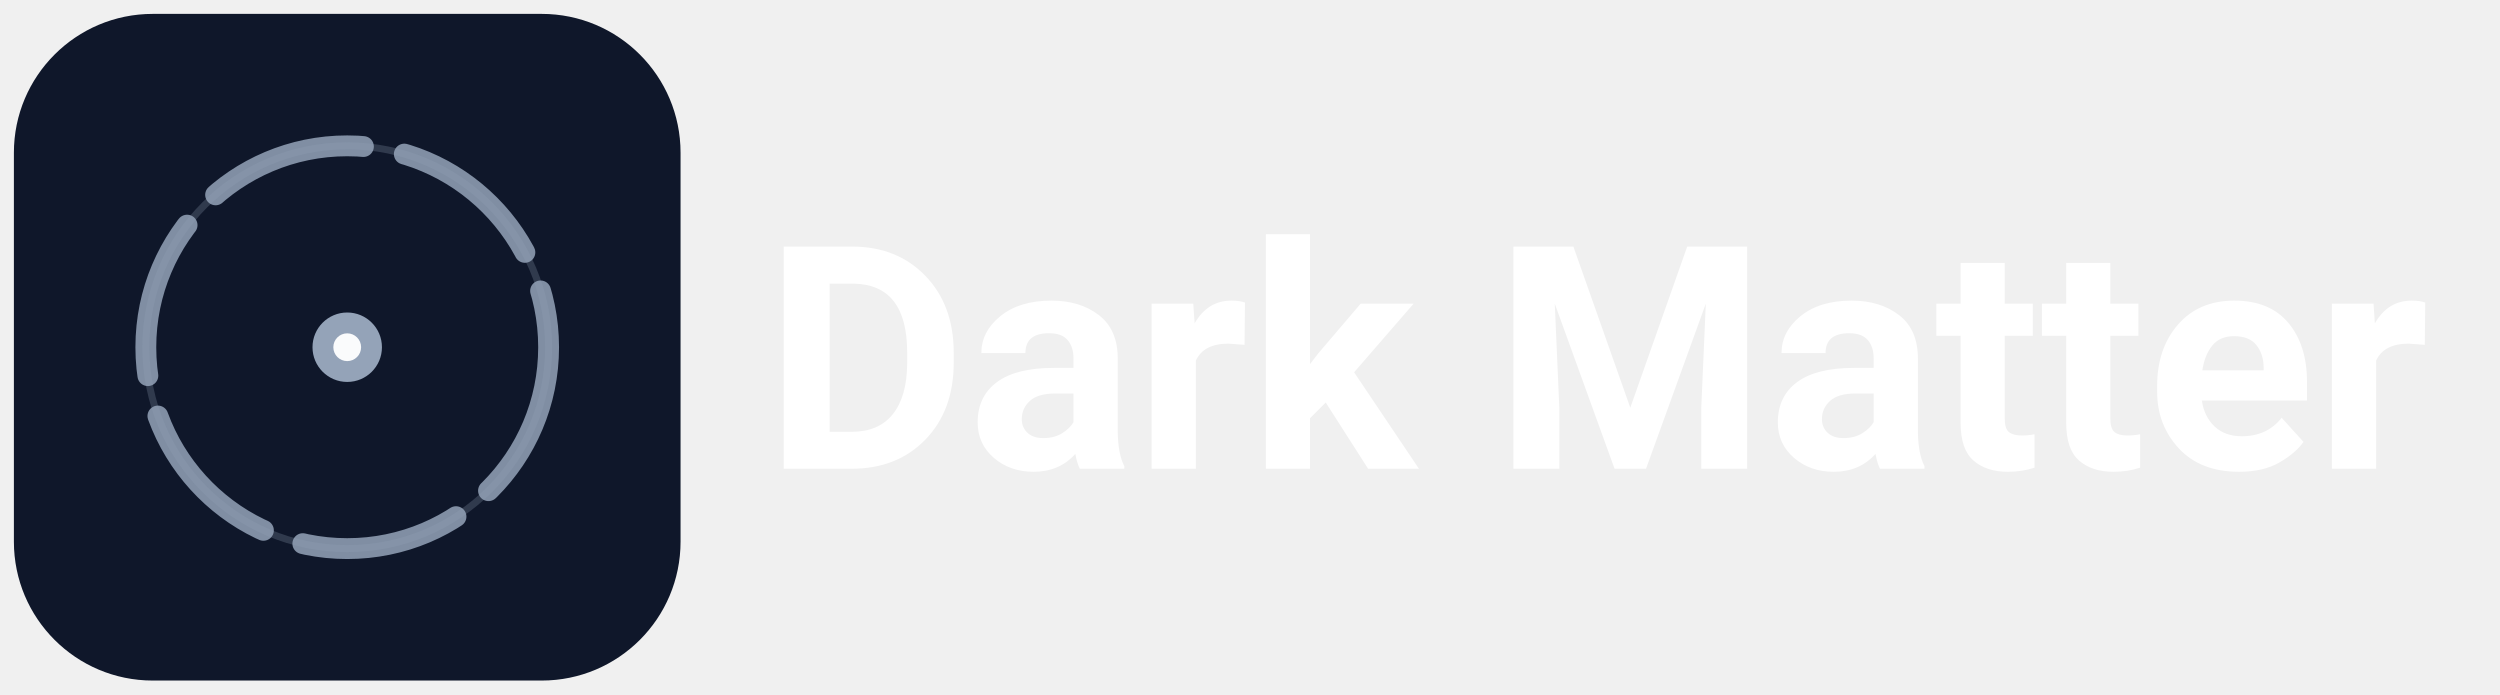
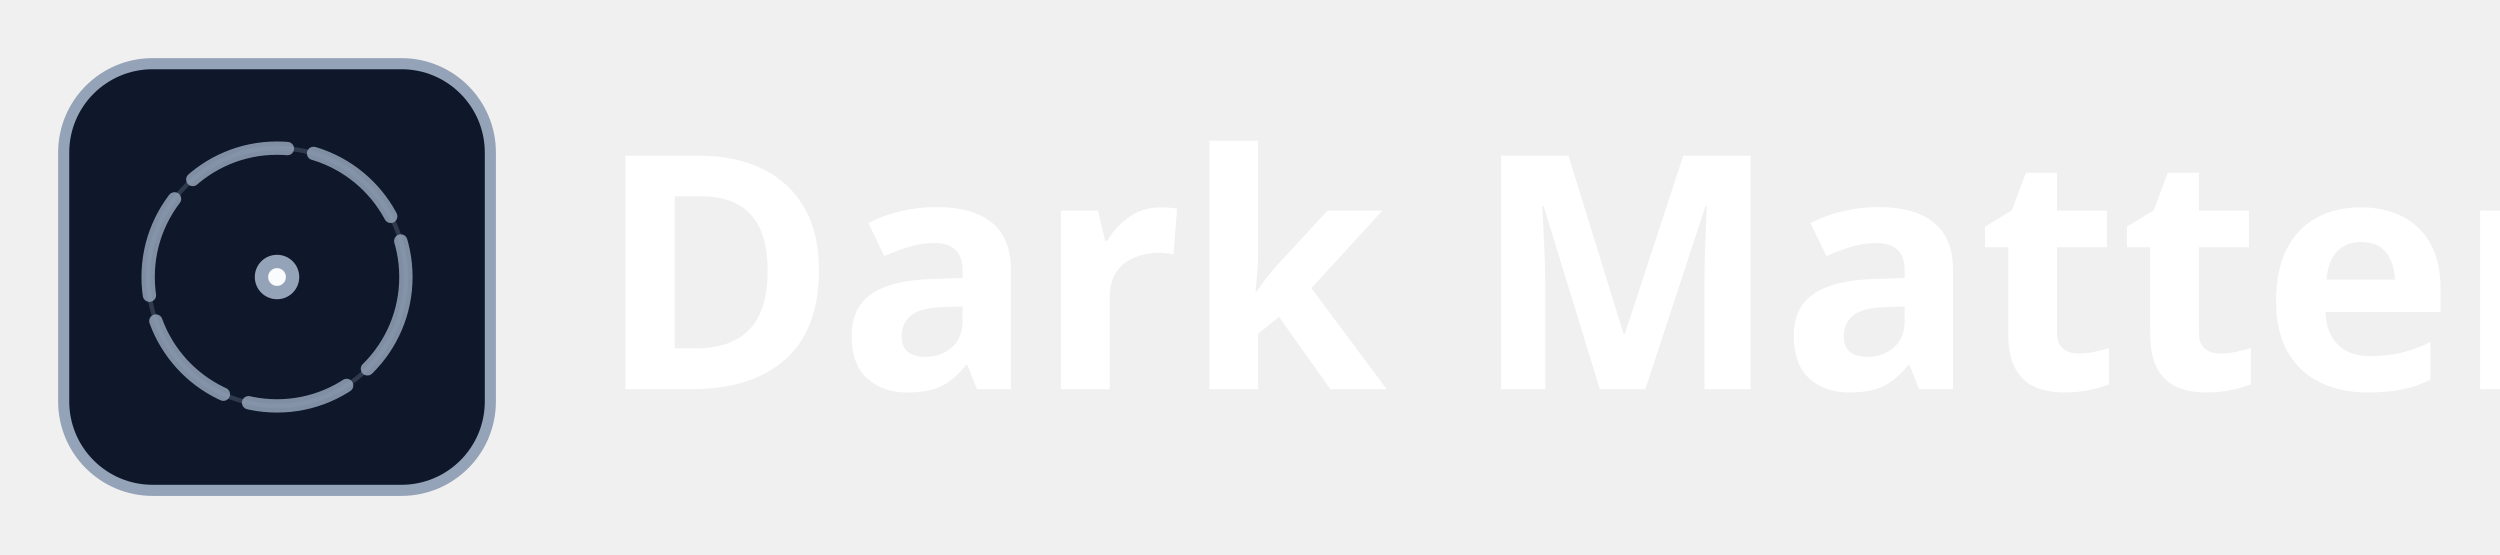
- <svg xmlns="http://www.w3.org/2000/svg" viewBox="0 0 720 200" width="720" height="200">
+ <svg xmlns="http://www.w3.org/2000/svg" viewBox="0 0 688.077 152.488" width="688.077" height="152.488">
  <defs>
    <style>
      .wordmark {
-         font: bold 90px system-ui, -apple-system, BlinkMacSystemFont, "Segoe UI", Roboto, Oxygen, Ubuntu, Cantarell, "Open Sans", "Helvetica Neue", sans-serif;
+         font: bold 90px "Space Grotesk";
        fill: #ffffff;
      }
    </style>
  </defs>
-   <rect x="4" y="4" width="192" height="192" rx="40" fill="#0f172a" />
-   <circle cx="100" cy="100" r="58" fill="none" stroke="#94a3b8" stroke-width="6" opacity="0.85" stroke-dasharray="46 12" stroke-linecap="round" />
-   <circle cx="100" cy="100" r="58" fill="none" stroke="#94a3b8" stroke-width="2" opacity="0.25" />
-   <circle cx="100" cy="100" r="14" fill="#0f172a" />
-   <circle cx="100" cy="100" r="10" fill="#94a3b8" />
-   <circle cx="100" cy="100" r="4" fill="#ffffff" opacity="0.95" />
-   <text x="220" y="135" class="wordmark">Dark Matter</text>
+   <g transform="translate(76.24375 76.24375) scale(0.6116117) translate(-100 -100)">
+     <rect x="4" y="4" width="192" height="192" rx="40" stroke="#94a3b8" stroke-width="5" fill="#0f172a" />
+     <circle cx="100" cy="100" r="58" fill="none" stroke="#94a3b8" stroke-width="6" opacity="0.85" stroke-dasharray="46 12" stroke-linecap="round" />
+     <circle cx="100" cy="100" r="58" fill="none" stroke="#94a3b8" stroke-width="2" opacity="0.25" />
+     <circle cx="100" cy="100" r="14" fill="#0f172a" />
+     <circle cx="100" cy="100" r="10" fill="#94a3b8" />
+     <circle cx="100" cy="100" r="4" fill="#ffffff" opacity="0.95" />
+   </g>
+   <text x="164.028" y="107.114" class="wordmark">Dark Matter</text>
</svg>
